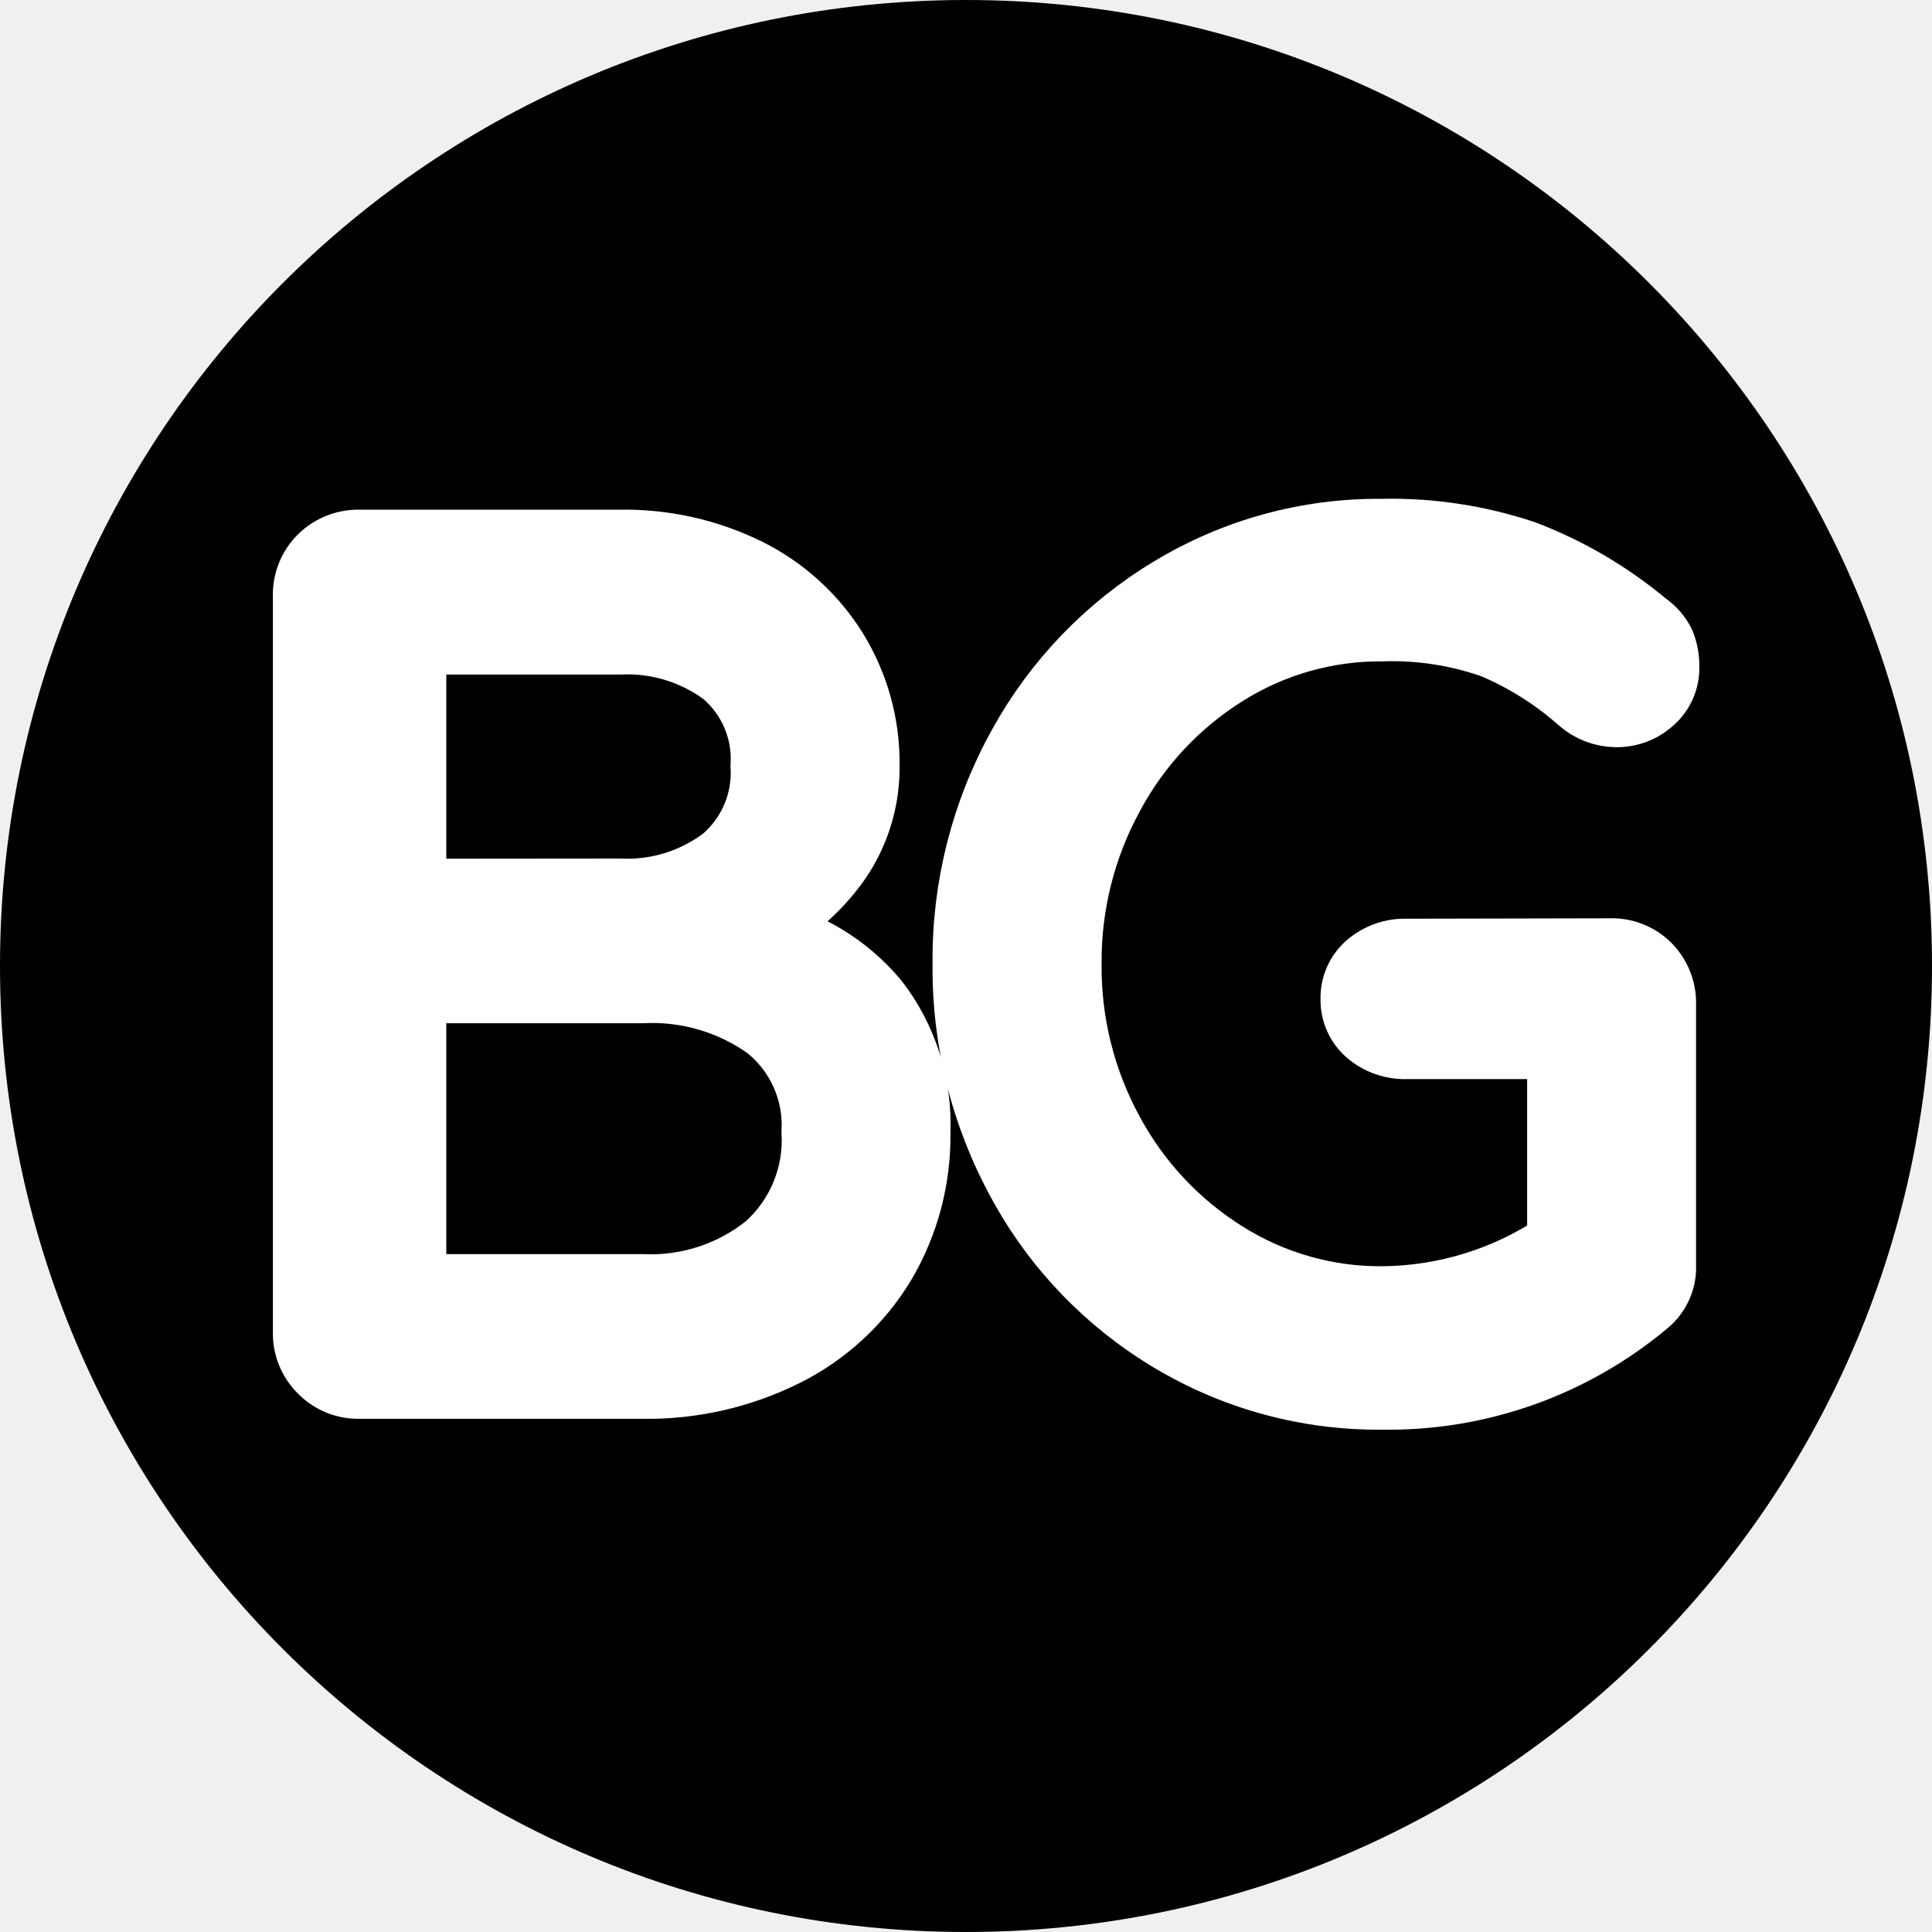
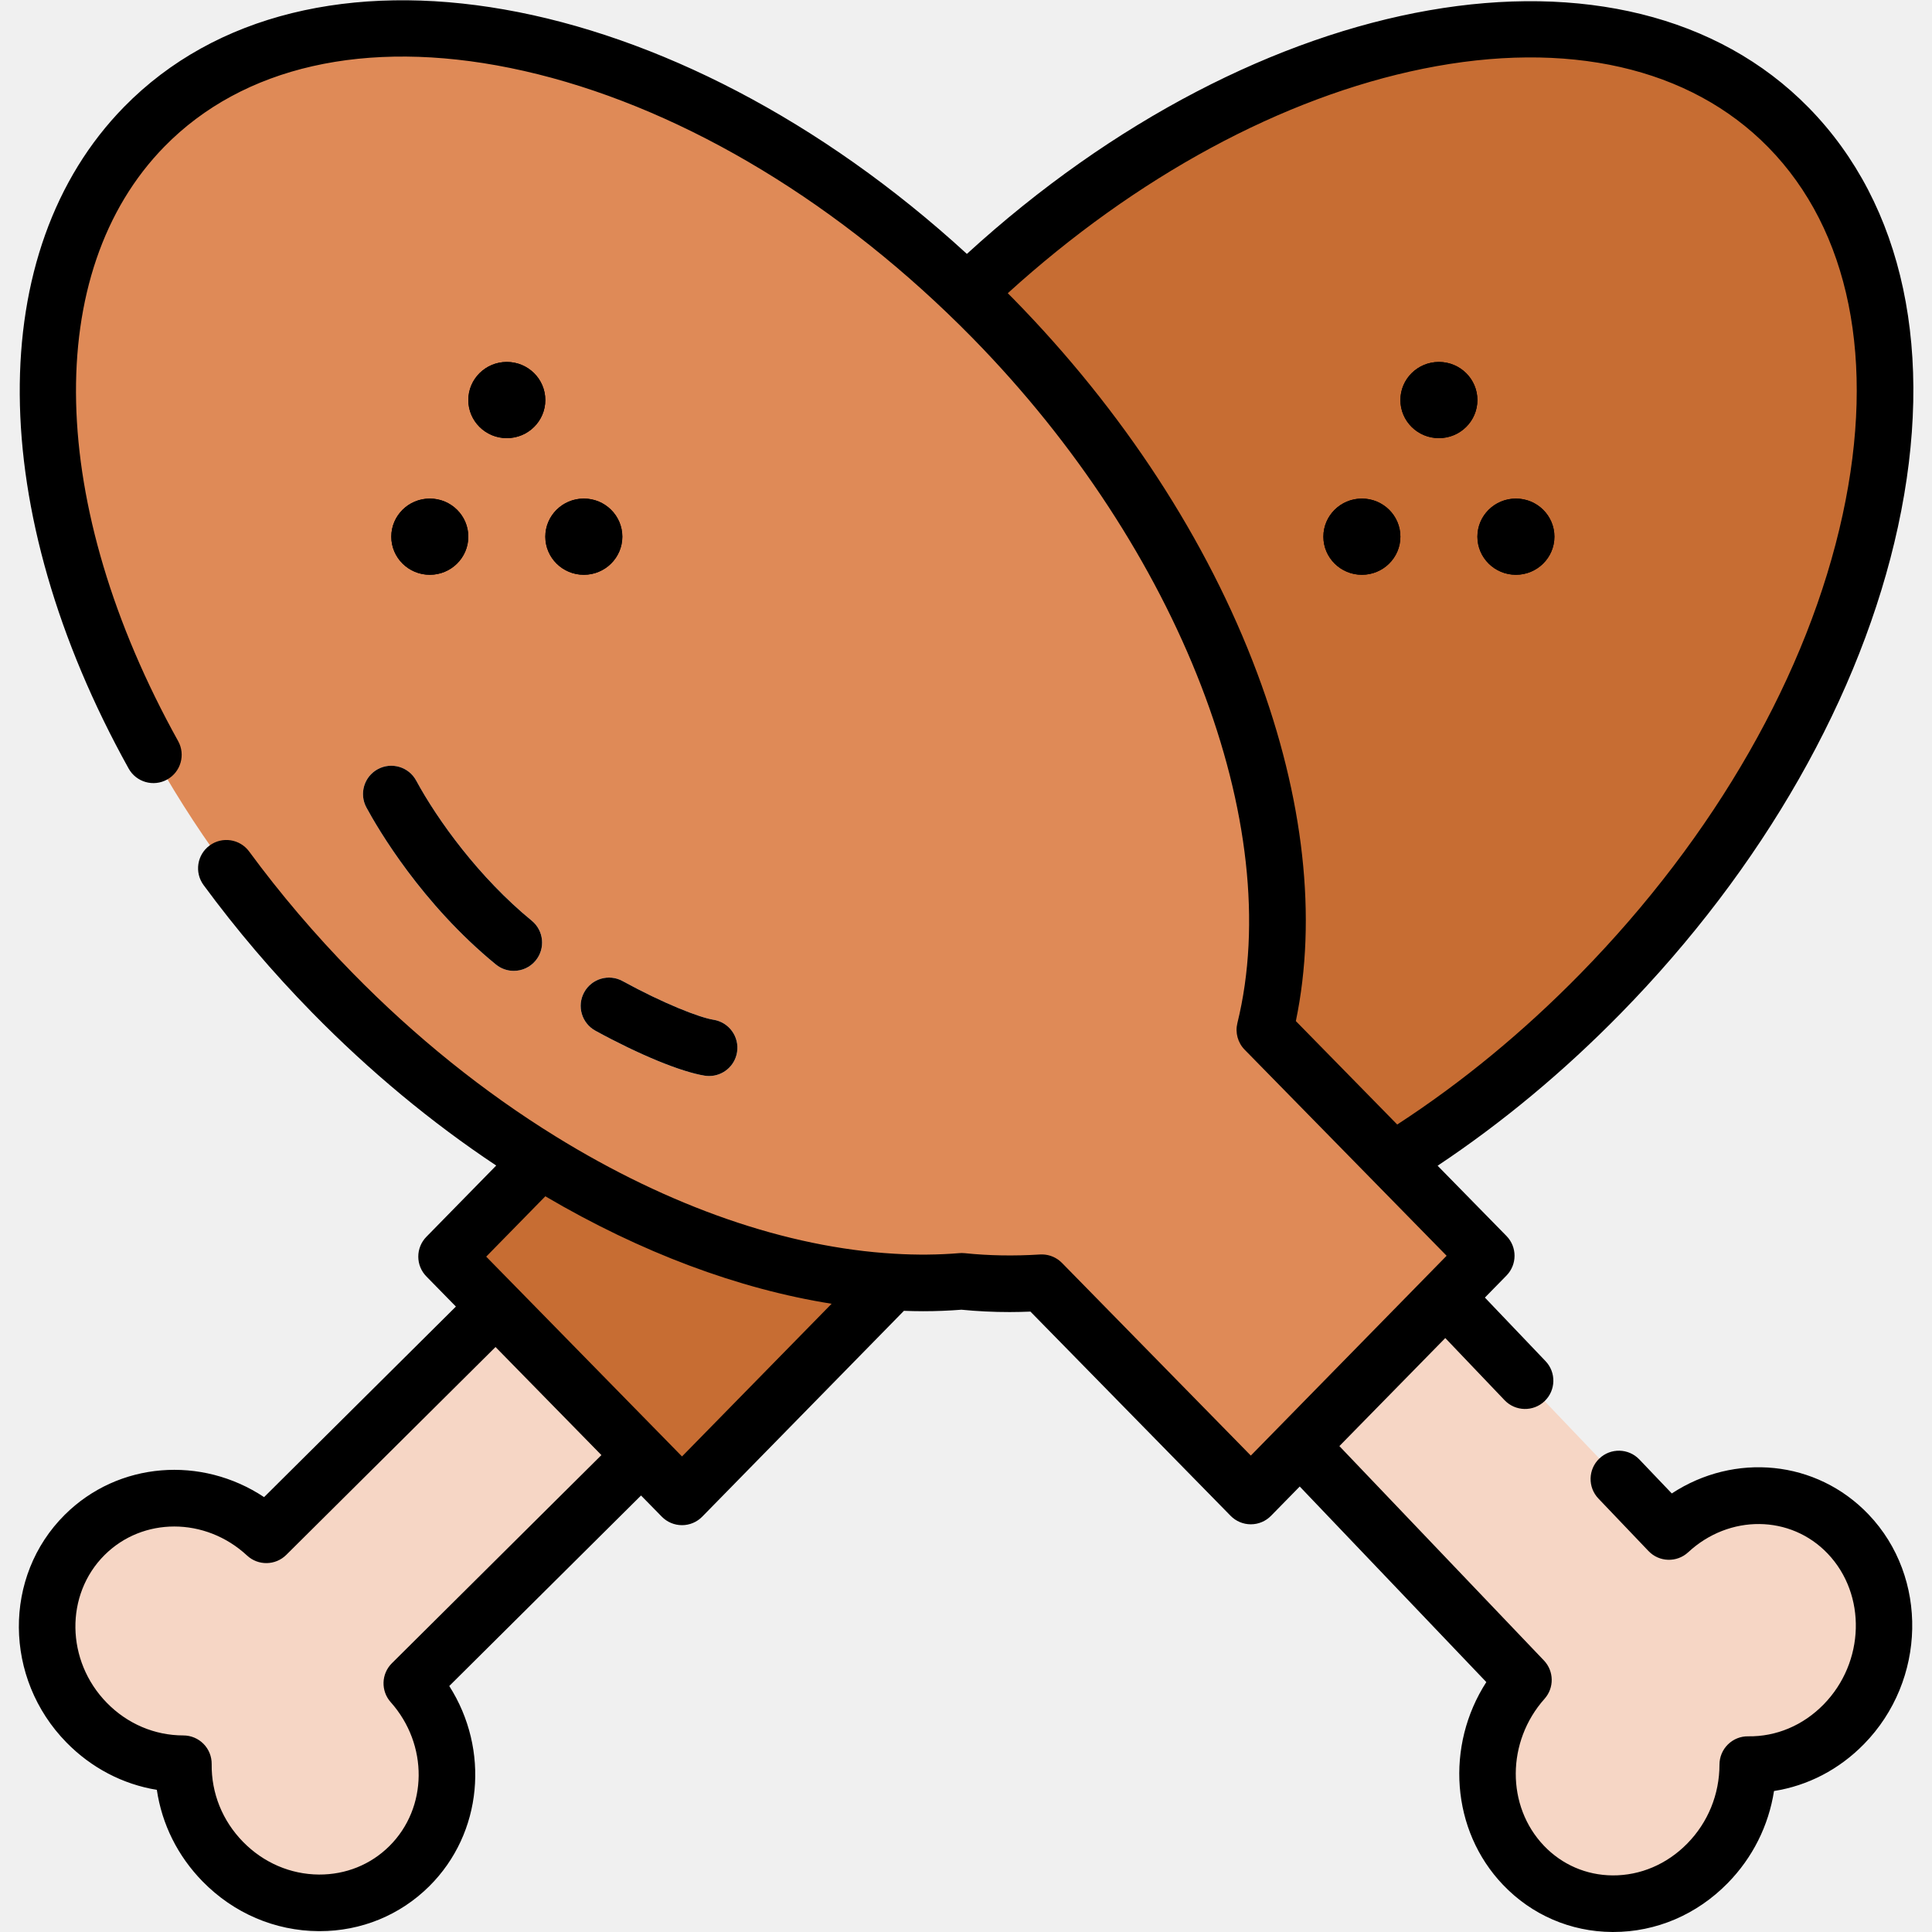
- <svg xmlns="http://www.w3.org/2000/svg" width="32" height="32" viewBox="0 0 32 32">
-   <g id="Group_234" data-name="Group 234" transform="translate(-5033 -1007)">
-     <g id="Group_232" data-name="Group 232" transform="translate(949 252.244)">
-       <circle id="Ellipse_15" data-name="Ellipse 15" cx="16" cy="16" r="16" transform="translate(4084 754.756)" />
+ <svg xmlns="http://www.w3.org/2000/svg" style="enable-background:new 0 0 512 512;" version="1.1" viewBox="0 0 512 512" xml:space="preserve">
+   <style type="text/css">
+ 	.st0{fill:#C8C6CC;}
+ 	.st1{fill:#78CBED;}
+ 	.st2{fill:#34B6E2;}
+ 	.st3{fill:#FFFFFF;}
+ 	.st4{fill:#F6D6C5;}
+ 	.st5{fill:#C76D33;}
+ 	.st6{fill:#DF8A57;}
+ 	.st7{fill:#FFD6BC;}
+ 	.st8{fill:#F85647;}
+ 	.st9{fill:#FFB88C;}
+ 	.st10{fill:#FF97C1;}
+ 	.st11{fill:#00C755;}
+ 	.st12{fill:#55D47B;}
+ 	.st13{fill:#FF9A5C;}
+ 	.st14{fill:#F54432;}
+ 	.st15{fill:#948EA3;}
+ 	.st16{fill:#FD7A6E;}
+ 	.st17{fill:#77728D;}
+ 	.st18{fill:none;}
+ 	.st19{fill:#FF7E27;}
+ 	.st20{fill:#EAAA83;}
+ 	.st21{fill:#E83826;}
+ </style>
+   <g id="Layer_1" />
+   <g id="Layer_2" />
+   <g id="Layer_3">
+     <g>
+       <g>
+         <g>
+           <g>
+             <path class="st4" d="M109.138,446.098l60.812-60.412l-38.56-39.36l-60.812,60.412c-13.845-12.853-35.025-13-48.123,0.011       c-13.506,13.417-13.277,35.702,0.511,49.776c7.103,7.251,16.419,10.877,25.63,10.884c-0.119,9.274,3.356,18.703,10.46,25.954       c13.788,14.073,35.913,14.606,49.419,1.189C121.572,481.541,121.713,460.212,109.138,446.098z" />
+             <path class="st5" d="M249.051,84.636c-58.625,59.822-85.258,134.767-72.035,188.513l-58.669,59.868l62.397,63.672l58.67-59.868       c52.67,13.493,126.115-13.684,184.74-73.506c75.871-77.421,98.179-180.181,49.826-229.522       C425.626-15.548,324.922,7.216,249.051,84.636z" />
+           </g>
+           <g>
+             <path class="st4" d="M442.293,405.861l-59.203-62.054l-38.572,39.348l59.203,62.054c-12.596,14.128-12.74,35.741,0.011,49.105       c13.148,13.781,34.988,13.548,48.779-0.521c7.106-7.248,10.66-16.754,10.666-26.153c9.089,0.121,18.329-3.425,25.435-10.673       c13.792-14.069,14.314-36.647,1.165-50.428C477.027,393.174,456.125,393.03,442.293,405.861z" />
+             <path class="st6" d="M88.066,263.091c58.625,59.822,132.07,86.999,184.74,73.506l58.669,59.868l62.397-63.672l-58.67-59.868       c13.223-53.746-13.41-128.691-72.035-188.513C187.297,6.992,86.593-15.772,38.24,33.569S12.195,185.67,88.066,263.091z" />
+           </g>
+         </g>
+         <ellipse cx="134.311" cy="106.017" rx="10.204" ry="10.098" />
+         <ellipse cx="154.719" cy="142.225" rx="10.204" ry="10.098" />
+         <ellipse cx="113.903" cy="142.225" rx="10.204" ry="10.098" />
+         <ellipse cx="381.324" cy="106.017" rx="10.204" ry="10.098" />
+         <ellipse cx="360.915" cy="142.225" rx="10.204" ry="10.098" />
+         <ellipse cx="401.732" cy="142.225" rx="10.204" ry="10.098" />
+       </g>
+       <g>
+         <path class="st3" d="M187.93,285.155c-0.392,0-0.788-0.031-1.188-0.094c-6.268-0.997-17.363-5.562-28.957-11.913     c-3.633-1.99-4.965-6.548-2.975-10.181c1.99-3.632,6.548-4.964,10.181-2.975c10.842,5.939,20.334,9.654,24.107,10.254     c4.091,0.65,6.879,4.494,6.229,8.585C194.74,282.524,191.552,285.155,187.93,285.155z" />
+       </g>
+       <g>
+         <path class="st3" d="M136.155,257.292c-1.671,0-3.352-0.555-4.746-1.696c-19.639-16.072-31.225-35.903-34.308-41.598     c-1.972-3.643-0.618-8.194,3.025-10.167c3.643-1.971,8.195-0.617,10.167,3.025c5.674,10.481,16.696,25.739,30.617,37.131     c3.206,2.624,3.677,7.349,1.054,10.554C140.481,256.353,138.327,257.292,136.155,257.292z" />
+       </g>
    </g>
-     <path id="Path_229" data-name="Path 229" d="M-5.742-14.058a4.652,4.652,0,0,1,2.142.477,3.624,3.624,0,0,1,1.467,1.332A3.592,3.592,0,0,1-1.6-10.314,2.753,2.753,0,0,1-2.079-8.73,3.5,3.5,0,0,1-3.384-7.6,3.4,3.4,0,0,1-1.458-6.444a3.37,3.37,0,0,1,.7,2.2,4.175,4.175,0,0,1-.585,2.2A3.992,3.992,0,0,1-2.979-.54,5.151,5.151,0,0,1-5.364,0h-4.68a.9.9,0,0,1-.666-.27.9.9,0,0,1-.27-.666V-13.122a.9.9,0,0,1,.27-.675.921.921,0,0,1,.666-.261Zm0,5.778a2.606,2.606,0,0,0,1.7-.522A1.839,1.839,0,0,0-3.4-10.314a1.813,1.813,0,0,0-.639-1.5,2.637,2.637,0,0,0-1.7-.513H-9.108v4.05Zm.378,6.552A3.036,3.036,0,0,0-3.33-2.385a2.309,2.309,0,0,0,.774-1.863,2.036,2.036,0,0,0-.765-1.71,3.243,3.243,0,0,0-2.043-.594H-9.108v4.824ZM10.674-7.29a.891.891,0,0,1,.657.261.913.913,0,0,1,.261.675v4.3a.809.809,0,0,1-.288.666A6.7,6.7,0,0,1,6.894.18,6.72,6.72,0,0,1,3.375-.774,6.861,6.861,0,0,1,.864-3.384,7.409,7.409,0,0,1-.054-7.038a7.323,7.323,0,0,1,.918-3.627,6.947,6.947,0,0,1,2.511-2.61,6.672,6.672,0,0,1,3.519-.963,6.989,6.989,0,0,1,2.367.36,7.094,7.094,0,0,1,2.025,1.188.851.851,0,0,1,.288.333,1.039,1.039,0,0,1,.072.405.763.763,0,0,1-.261.594.9.9,0,0,1-.621.234.955.955,0,0,1-.612-.234,5.237,5.237,0,0,0-1.44-.909,4.989,4.989,0,0,0-1.818-.279,4.774,4.774,0,0,0-2.583.738A5.338,5.338,0,0,0,2.439-9.8a5.672,5.672,0,0,0-.693,2.763,5.657,5.657,0,0,0,.693,2.772,5.356,5.356,0,0,0,1.872,2,4.774,4.774,0,0,0,2.583.738,5.243,5.243,0,0,0,2.9-.9v-3.2H7.308a.973.973,0,0,1-.675-.234.763.763,0,0,1-.261-.594.763.763,0,0,1,.261-.594.973.973,0,0,1,.675-.234Z" transform="translate(5049 1030)" fill="#fff" stroke="#fff" stroke-width="1" />
+   </g>
+   <g id="Layer_4" />
+   <g id="Layer_5" />
+   <g id="Layer_6" />
+   <g id="Layer_7" />
+   <g id="Layer_8" />
+   <g id="Layer_9" />
+   <g id="Layer_10" />
+   <g id="Layer_11" />
+   <g id="Layer_12" />
+   <g id="Layer_13" />
+   <g id="Layer_14" />
+   <g id="Layer_15" />
+   <g id="Layer_16" />
+   <g id="Layer_17" />
+   <g id="Layer_18" />
+   <g id="Layer_19" />
+   <g id="Layer_20" />
+   <g id="Layer_21" />
+   <g id="Layer_22" />
+   <g id="Layer_23" />
+   <g id="Layer_24" />
+   <g id="Layer_25" />
+   <g id="Layer_26" />
+   <g id="Layer_27" />
+   <g id="Layer_28" />
+   <g id="Layer_29" />
+   <g id="Layer_30" />
+   <g id="Layer_31" />
+   <g id="Layer_32" />
+   <g id="Layer_33" />
+   <g id="Layer_34" />
+   <g id="Layer_35" />
+   <g id="Layer_36" />
+   <g id="Layer_37" />
+   <g id="Layer_38" />
+   <g id="Layer_39" />
+   <g id="Layer_40" />
+   <g id="Layer_41" />
+   <g id="Layer_42" />
+   <g id="Layer_43" />
+   <g id="Layer_44" />
+   <g id="Layer_45" />
+   <g id="Layer_46" />
+   <g id="Layer_47" />
+   <g id="Layer_48" />
+   <g id="Layer_49" />
+   <g id="Layer_50">
+     <g>
+       <path d="M443.04,395.779l-8.592-9.005c-2.859-2.997-7.606-3.108-10.604-0.249c-2.997,2.859-3.108,7.606-0.249,10.604    l13.272,13.911c2.831,2.967,7.521,3.11,10.527,0.321c10.895-10.105,27.127-9.948,36.958,0.356    c10.366,10.866,9.875,28.81-1.095,40.001c-5.422,5.532-12.535,8.537-19.979,8.424c-2.025-0.029-3.938,0.751-5.366,2.159    c-1.428,1.408-2.232,3.33-2.234,5.335c-0.005,7.882-3.032,15.307-8.522,20.908c-5.394,5.503-12.457,8.508-19.81,8.456    c-6.936-0.047-13.395-2.839-18.188-7.862c-10.016-10.498-9.945-27.602,0.161-38.937c2.601-2.917,2.526-7.341-0.172-10.168    l-54.196-56.805l28.065-28.63l15.713,16.47c2.861,2.997,7.608,3.108,10.604,0.25c2.997-2.859,3.108-7.607,0.25-10.604    l-16.069-16.843l5.713-5.83c2.857-2.917,2.857-7.583-0.001-10.499l-18.242-18.612c17.133-11.409,33.423-24.956,48.522-40.368    c37.67-38.44,63.763-84.235,73.47-128.948c9.965-45.899,1.57-85.345-23.64-111.07C430.847-20.944,333.856-3.7,256.236,67.289    C178.563-3.913,81.463-21.252,32.883,28.321C-4.418,66.386-3.944,135.216,34.092,203.673c2.013,3.621,6.579,4.924,10.199,2.914    c3.621-2.012,4.925-6.578,2.914-10.199C12.471,133.876,11.056,72.027,43.597,38.819c20.786-21.211,53.321-28.598,91.616-20.805    c39.365,8.012,80.5,31.079,115.832,64.954c2.312,2.213,4.588,4.463,6.769,6.691c54.868,55.991,83.041,128.921,70.104,181.478    c-0.621,2.522,0.108,5.187,1.926,7.042l53.525,54.611l-41.583,42.439l-2.623,2.676c-0.004,0.004-0.007,0.008-0.011,0.012    l-7.671,7.828l-50.045-51.057c-0.05-0.051-0.105-0.095-0.156-0.144c-0.109-0.106-0.219-0.21-0.335-0.309    c-0.084-0.072-0.17-0.138-0.256-0.205c-0.105-0.082-0.21-0.164-0.32-0.24c-0.097-0.068-0.197-0.131-0.297-0.194    c-0.106-0.067-0.212-0.133-0.322-0.195c-0.103-0.058-0.207-0.111-0.312-0.164c-0.114-0.057-0.229-0.113-0.346-0.165    c-0.102-0.045-0.205-0.085-0.308-0.125c-0.126-0.049-0.253-0.096-0.382-0.138c-0.099-0.032-0.198-0.06-0.298-0.088    c-0.135-0.038-0.271-0.074-0.409-0.104c-0.101-0.022-0.202-0.04-0.304-0.058c-0.136-0.024-0.273-0.047-0.411-0.064    c-0.114-0.014-0.227-0.022-0.341-0.03c-0.126-0.009-0.251-0.019-0.378-0.022c-0.139-0.003-0.277,0.001-0.415,0.005    c-0.08,0.003-0.159-0.002-0.24,0.003c-6.852,0.432-13.559,0.317-19.931-0.345c-0.258-0.027-0.517-0.04-0.775-0.04h-0.03    c-0.21,0-0.42,0.009-0.629,0.026c-5.513,0.464-11.315,0.517-17.264,0.157c-28.474-1.662-59.5-12.41-89.725-31.083    c-19.121-11.813-37.23-26.39-53.826-43.329c-9.943-10.146-19.159-20.97-27.392-32.172c-2.453-3.338-7.147-4.055-10.485-1.602    c-3.338,2.453-4.055,7.147-1.602,10.485c8.65,11.771,18.329,23.139,28.765,33.788c15.156,15.47,31.536,29.076,48.79,40.545    l-18.508,18.887c-2.858,2.916-2.858,7.582-0.001,10.498l7.826,7.987l-50.833,50.498c-16.588-11.011-38.61-9.438-52.817,4.675    c-16.397,16.29-16.2,43.361,0.439,60.345c6.606,6.743,14.933,11.074,23.957,12.561c1.345,9.097,5.529,17.536,12.133,24.277    c8.24,8.411,19.151,13.085,30.725,13.164c0.098,0,0.194,0.001,0.292,0.001c11.006,0,21.312-4.221,29.045-11.904    c14.191-14.098,16.032-36.24,5.299-53.059l50.823-50.489l5.501,5.614c1.411,1.439,3.342,2.25,5.357,2.25    c2.015,0,3.946-0.812,5.356-2.251l53.453-54.554c1.715,0.063,3.423,0.104,5.115,0.104c3.442,0,6.824-0.139,10.128-0.398    c4.161,0.41,8.431,0.621,12.778,0.621c1.822,0,3.661-0.049,5.506-0.121l53.047,54.119c1.41,1.439,3.34,2.25,5.355,2.25    c0,0,0,0,0,0c2.015,0,3.945-0.811,5.355-2.249l7.61-7.767l49.448,51.829c-10.86,16.829-9.375,39.268,4.412,53.719    c7.624,7.991,17.901,12.433,28.939,12.507c0.096,0,0.19,0.001,0.286,0.001c11.375,0,22.14-4.595,30.337-12.957    c6.603-6.736,10.835-15.221,12.268-24.403c8.941-1.399,17.224-5.681,23.833-12.424c16.569-16.902,17.124-44.202,1.236-60.855    C481.348,386.838,459.618,384.903,443.04,395.779z M333.152,178.316c-13.168-35.162-35.515-69.449-64.622-99.151    c-0.476-0.486-0.972-0.975-1.456-1.463c34.006-30.903,72.832-51.936,110.055-59.486c38.241-7.756,70.734-0.361,91.493,20.824    c21.559,22,28.554,56.587,19.695,97.389c-9.116,41.988-33.807,85.184-69.526,121.633c-15.073,15.385-31.37,28.797-48.51,39.948    l-26.865-27.41C349.095,243.278,345.573,211.481,333.152,178.316z M103.853,440.777c-2.827,2.808-2.964,7.335-0.314,10.31    c10.017,11.243,9.864,27.998-0.349,38.144c-4.946,4.913-11.539,7.58-18.664,7.544c-7.547-0.051-14.69-3.127-20.112-8.661    c-5.462-5.576-8.417-12.896-8.318-20.609c0.025-2.005-0.752-3.937-2.161-5.364s-3.329-2.231-5.333-2.232    c-7.628-0.005-14.829-3.071-20.278-8.632c-10.892-11.118-11.153-28.706-0.583-39.207c5.058-5.024,11.695-7.532,18.444-7.532    c6.826,0,13.766,2.568,19.291,7.697c2.949,2.738,7.533,2.661,10.388-0.176l55.454-55.089l28.063,28.645L103.853,440.777z     M180.74,385.974l-37.138-37.899l-6.855-6.997c-0.006-0.006-0.012-0.011-0.018-0.016l-7.879-8.041l15.67-15.99    c25.303,14.878,51.166,24.567,75.868,28.478L180.74,385.974z" />
+       <ellipse cx="134.311" cy="106.017" rx="10.204" ry="10.098" />
+       <ellipse cx="154.719" cy="142.225" rx="10.204" ry="10.098" />
+       <ellipse cx="113.903" cy="142.225" rx="10.204" ry="10.098" />
+       <ellipse cx="381.324" cy="106.017" rx="10.204" ry="10.098" />
+       <ellipse cx="360.915" cy="142.225" rx="10.204" ry="10.098" />
+       <ellipse cx="401.732" cy="142.225" rx="10.204" ry="10.098" />
+       <path d="M154.811,262.968c-1.99,3.632-0.658,8.191,2.975,10.181c11.594,6.351,22.689,10.916,28.957,11.913    c0.399,0.063,0.795,0.094,1.188,0.094c3.623,0,6.811-2.631,7.397-6.323c0.651-4.091-2.138-7.935-6.229-8.585    c-3.773-0.6-13.265-4.315-24.107-10.254C161.359,258.003,156.801,259.335,154.811,262.968z" />
+       <path d="M97.102,213.998c3.083,5.695,14.669,25.525,34.308,41.598c1.394,1.141,3.075,1.696,4.746,1.696    c2.172,0,4.326-0.938,5.809-2.75c2.623-3.206,2.151-7.931-1.054-10.554c-13.92-11.392-24.943-26.65-30.617-37.131    c-1.972-3.642-6.523-4.996-10.167-3.025C96.484,205.804,95.13,210.355,97.102,213.998z" />
+     </g>
  </g>
</svg>
